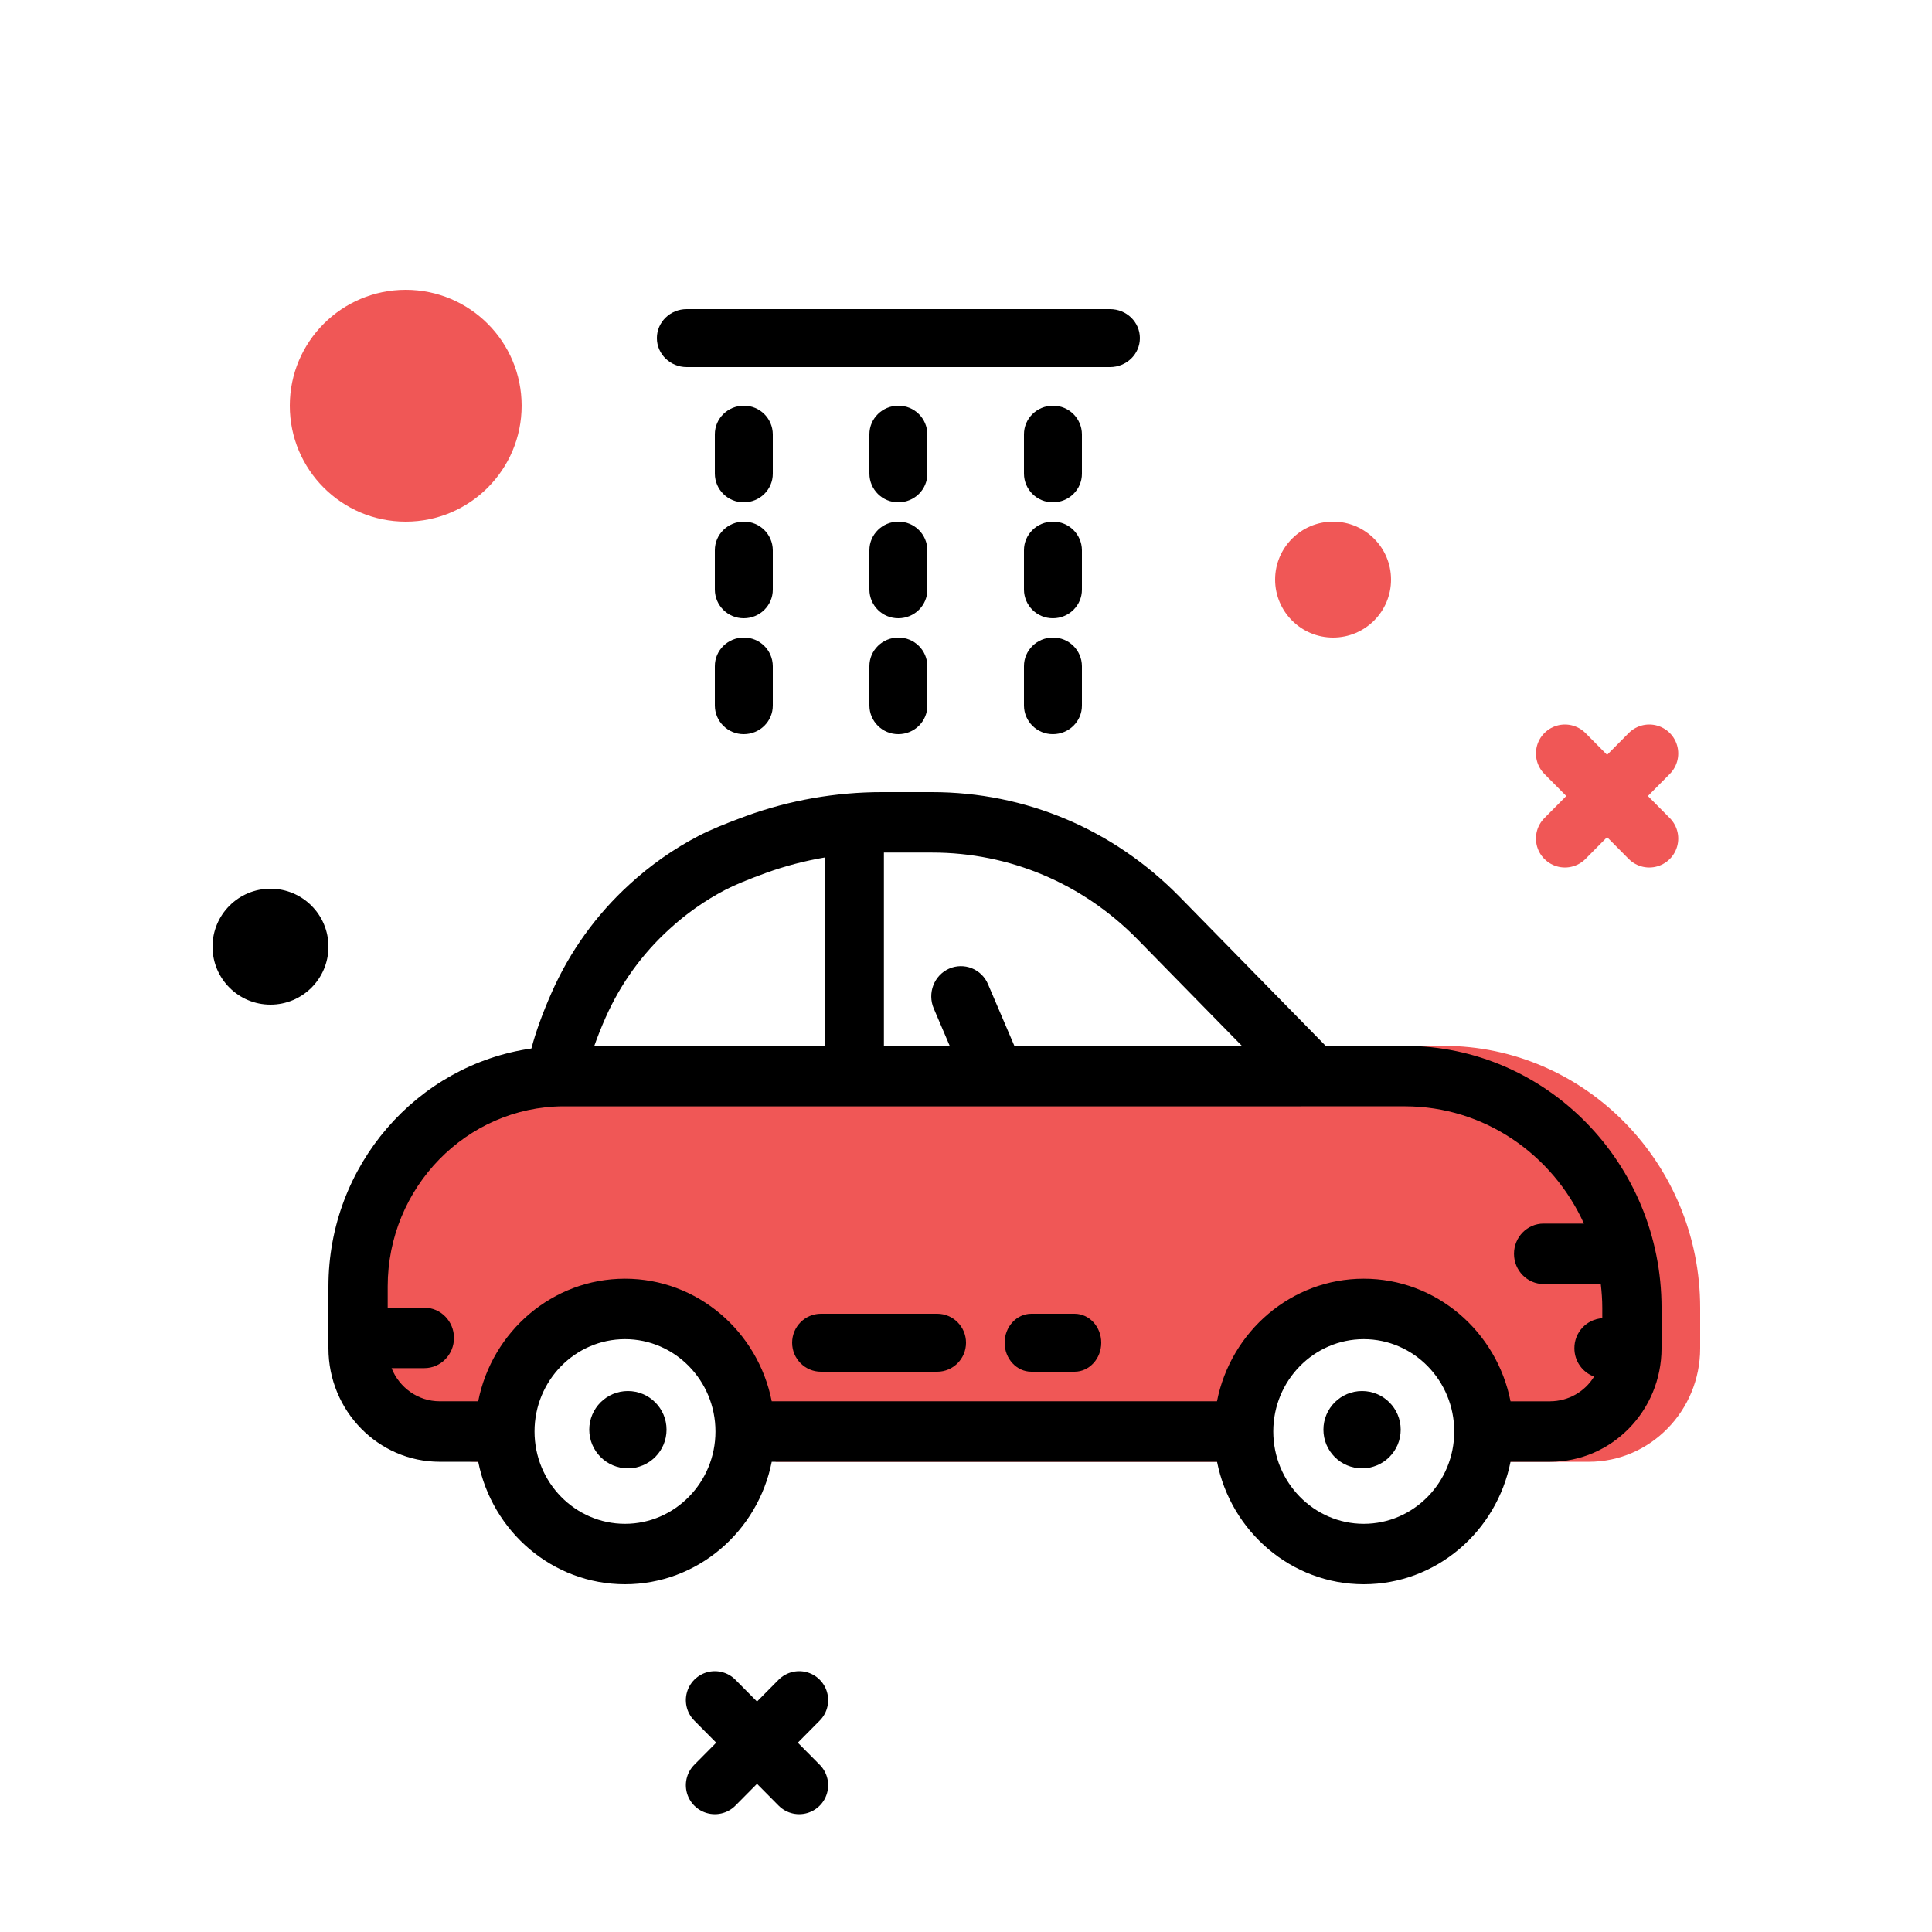
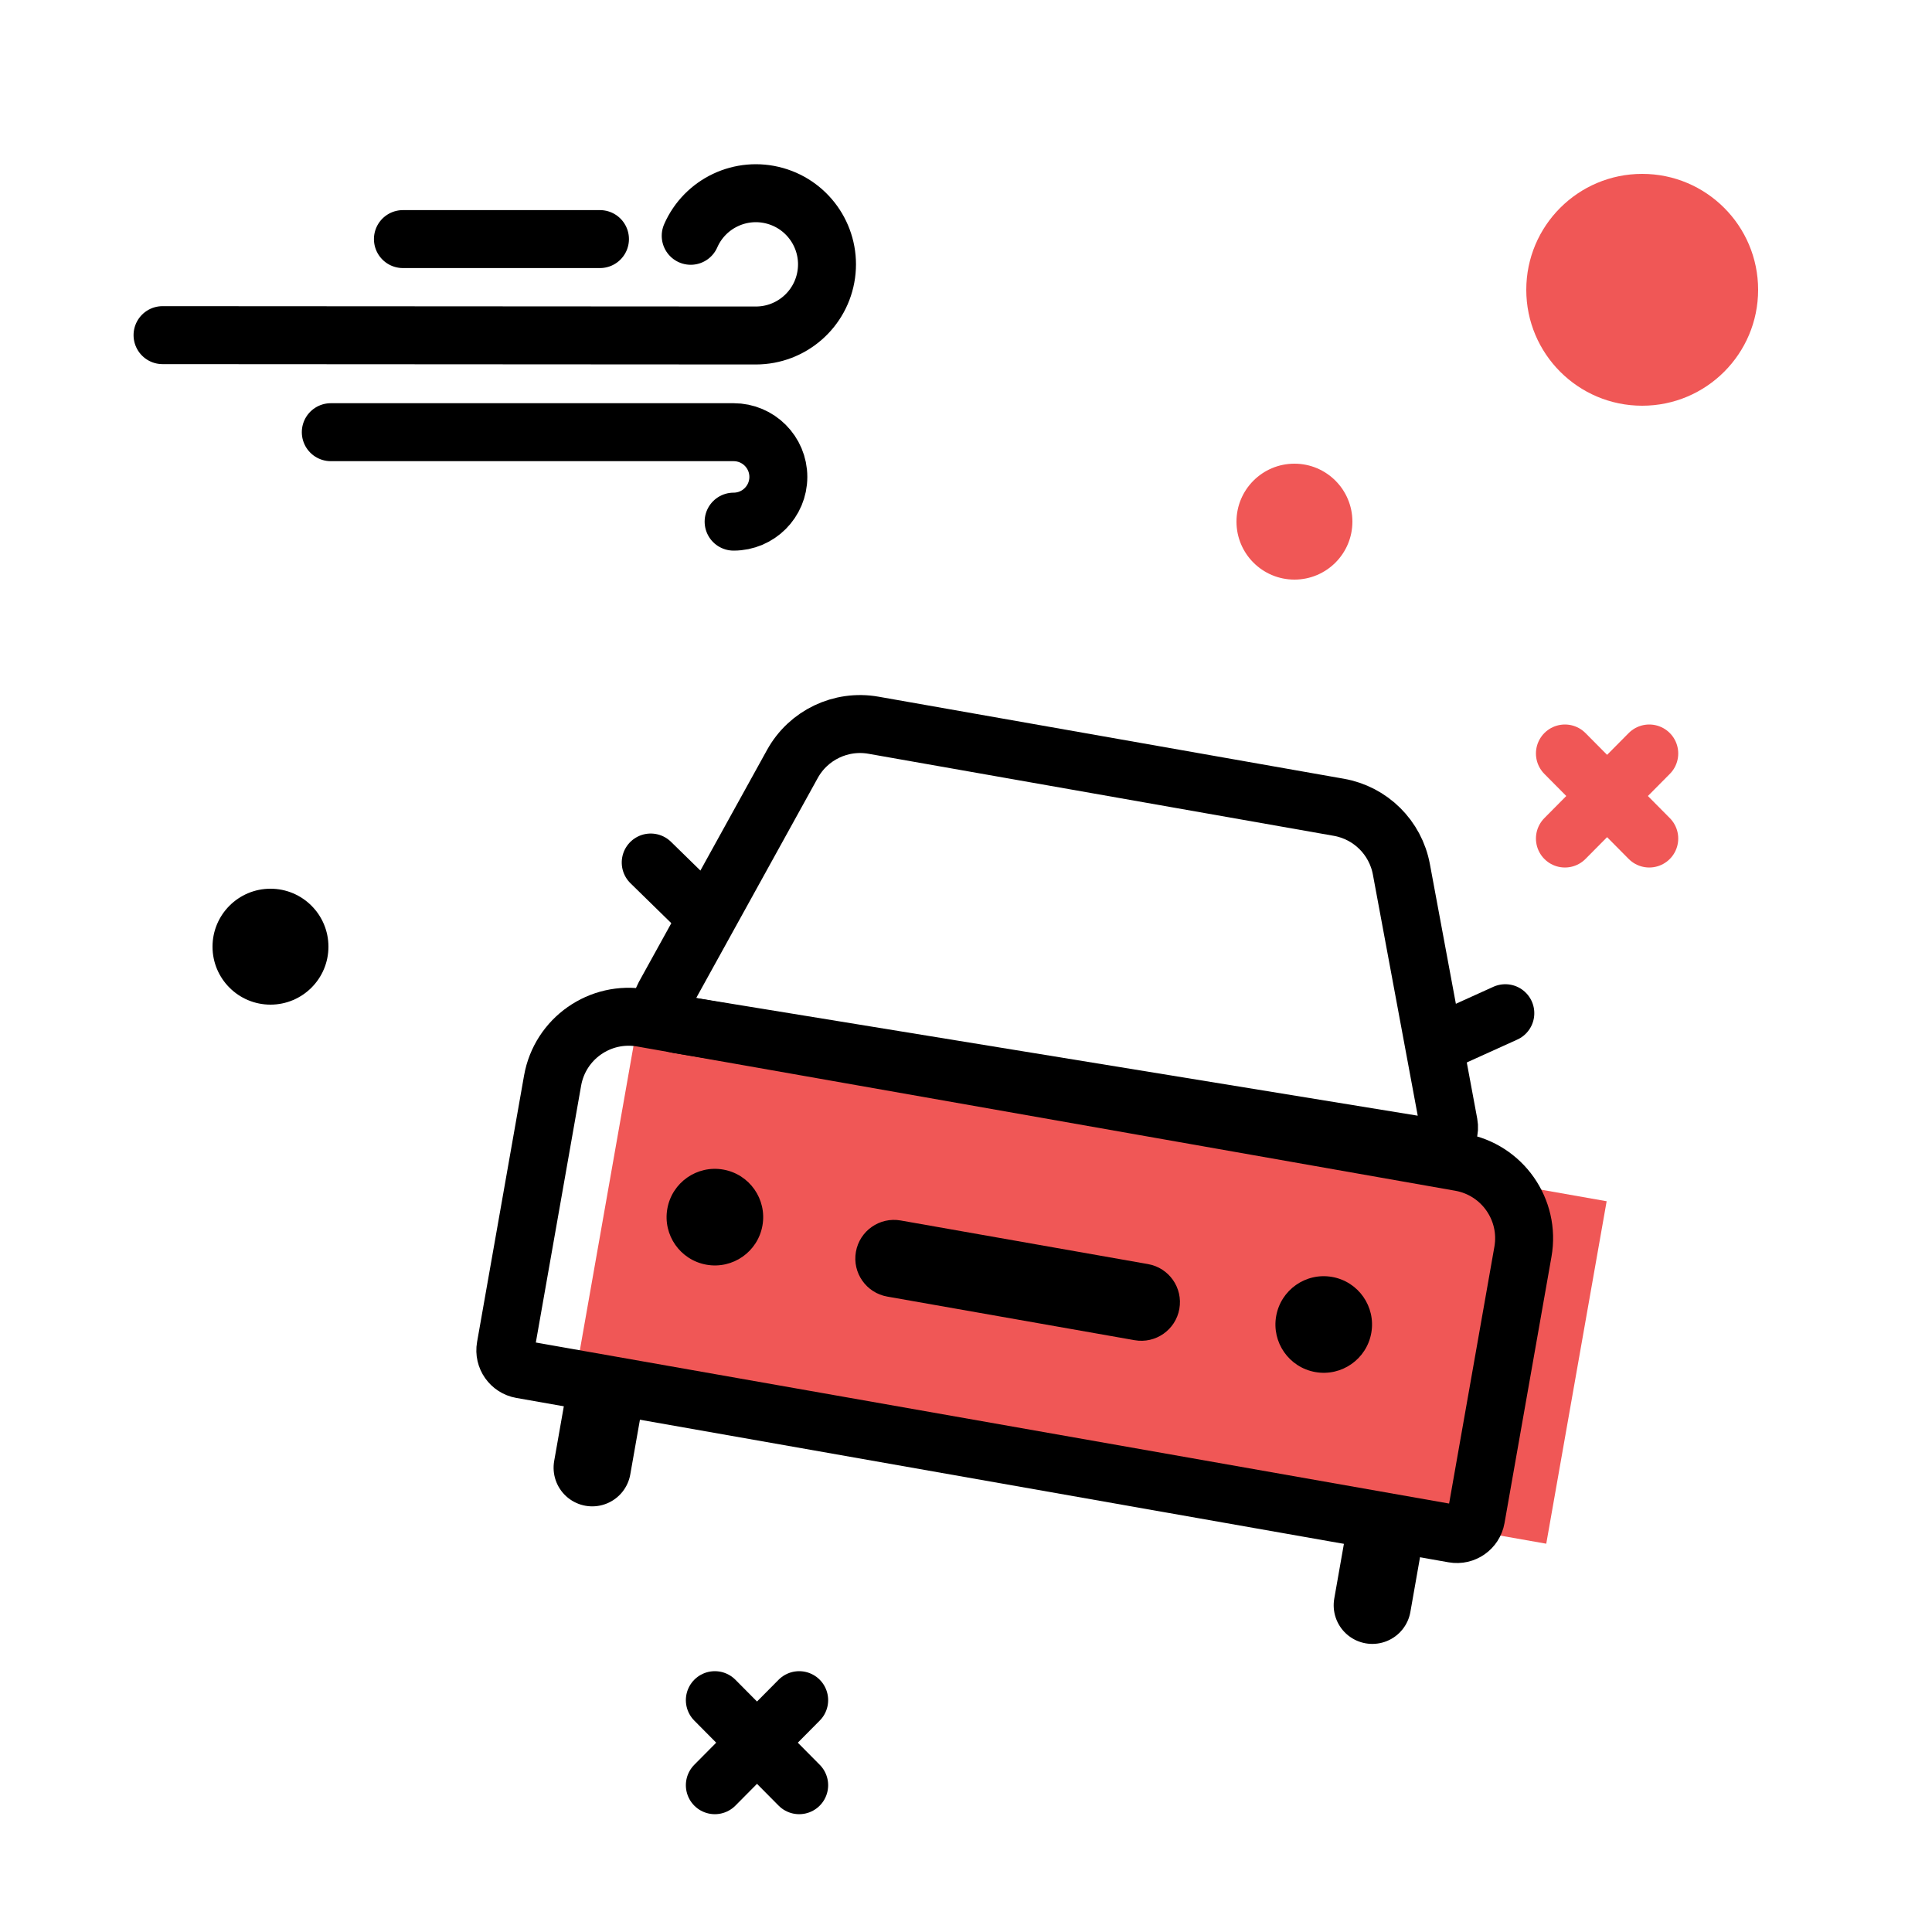
<svg xmlns="http://www.w3.org/2000/svg" width="100" height="100" viewBox="0 0 100 100">
-   <g fill="none" fill-rule="evenodd" transform="translate(11 15)">
-     <circle cx="10" cy="6" r="6" fill="#F05756" />
+   <g fill="none" fill-rule="evenodd" transform="translate(8 6)">
+     <circle cx="77" cy="9" r="6" fill="#F05756" />
    <g stroke="#000" stroke-linecap="round" stroke-linejoin="round" stroke-width="3">
-       <path d="M26 73l4.365 4.402M30.365 73L26 77.402" />
+       <path d="M29 82l4.365 4.402M33.365 82L29 86.402" />
    </g>
    <g stroke="#F05756" stroke-linecap="round" stroke-linejoin="round" stroke-width="3">
-       <path d="M70 24l4.365 4.402M74.365 24L70 28.402" />
+       <path d="M73 33l4.365 4.402M77.365 33L73 37.402" />
    </g>
-     <circle cx="3" cy="34" r="3" fill="#000" />
-     <path fill="#F05756" d="M63.714 39.133h-4.097c-23.183.578-36.887.623-41.112.136C12.582 40.119 8 45.32 8 51.586v3.2c0 3.24 2.583 5.875 5.758 5.875 5.88-9.715 11.011-9.715 15.393 0h24.842c.152-5.874 6.915-12.666 12.787 0h4.462c3.174 0 5.757-2.636 5.758-5.874v-2.09c0-7.48-5.96-13.564-13.286-13.564z" />
-     <g fill="#000" fill-rule="nonzero" transform="translate(6 1)">
-       <path d="M42 1.5c0-.828-.692-1.5-1.544-1.5H18.544C17.692 0 17 .672 17 1.5S17.692 3 18.544 3h21.911C41.308 3 42 2.329 42 1.5zM23 6.479A1.49 1.49 0 0 0 21.5 5c-.828 0-1.5.662-1.5 1.479V8.52A1.49 1.49 0 0 0 21.5 10c.828 0 1.5-.662 1.5-1.479V6.48zM39 6.479A1.49 1.49 0 0 0 37.5 5c-.828 0-1.5.662-1.5 1.479V8.52A1.49 1.49 0 0 0 37.5 10c.828 0 1.5-.662 1.5-1.479V6.48zM31 6.479A1.49 1.49 0 0 0 29.5 5c-.828 0-1.5.662-1.5 1.479V8.52A1.49 1.49 0 0 0 29.5 10c.828 0 1.5-.662 1.5-1.479V6.48zM23 12.479A1.49 1.49 0 0 0 21.5 11c-.828 0-1.5.662-1.5 1.479v2.042A1.49 1.49 0 0 0 21.5 16c.828 0 1.5-.662 1.5-1.479V12.48zM39 12.479A1.49 1.49 0 0 0 37.5 11c-.828 0-1.5.662-1.5 1.479v2.042A1.49 1.49 0 0 0 37.5 16c.828 0 1.5-.662 1.5-1.479V12.48zM31 12.479A1.49 1.49 0 0 0 29.5 11c-.828 0-1.5.662-1.5 1.479v2.042A1.49 1.49 0 0 0 29.5 16c.828 0 1.5-.662 1.5-1.479V12.48zM21.5 17c-.828 0-1.5.662-1.5 1.479v2.042A1.49 1.49 0 0 0 21.5 22c.828 0 1.5-.662 1.5-1.479V18.48A1.49 1.49 0 0 0 21.5 17zM37.5 17c-.828 0-1.5.662-1.5 1.479v2.042A1.49 1.49 0 0 0 37.5 22c.828 0 1.5-.662 1.5-1.479V18.48A1.49 1.49 0 0 0 37.5 17zM29.5 17c-.828 0-1.5.662-1.5 1.479v2.042A1.49 1.49 0 0 0 29.5 22c.828 0 1.5-.662 1.5-1.479V18.48A1.49 1.49 0 0 0 29.5 17zM55.714 38.133h-4.097l-7.563-7.717C40.63 26.924 36.08 25 31.24 25h-2.56a20.64 20.64 0 0 0-7.065 1.237c-1.044.38-1.866.723-2.44 1.02a16.645 16.645 0 0 0-3.593 2.52 16.698 16.698 0 0 0-4.024 5.586c-.475 1.075-.827 2.048-1.053 2.906C4.582 39.119 0 44.32 0 50.586v3.2c0 3.24 2.583 5.875 5.758 5.875h1.995C8.468 63.272 11.601 66 15.35 66c3.747 0 6.88-2.728 7.595-6.34h23.049c.714 3.612 3.848 6.34 7.595 6.34 3.748 0 6.881-2.728 7.596-6.34h2.058c3.174 0 5.757-2.635 5.758-5.873v-2.09c0-7.48-5.96-13.564-13.286-13.564zm-13.828-5.505l5.395 5.505H35.503l-1.362-3.187a1.52 1.52 0 0 0-2.019-.808c-.776.345-1.13 1.267-.792 2.06l.827 1.935h-3.406V28.129h2.49c4.02 0 7.801 1.597 10.645 4.499zm-27.53 4.018a13.601 13.601 0 0 1 3.278-4.543 13.555 13.555 0 0 1 2.929-2.056c.452-.234 1.171-.533 2.08-.863.989-.359 2.006-.624 3.041-.8v9.749H13.762c.16-.46.36-.959.593-1.487zm.994 26.226c-2.583 0-4.683-2.144-4.683-4.78 0-2.634 2.1-4.777 4.683-4.777 2.582 0 4.682 2.143 4.682 4.778s-2.1 4.779-4.682 4.779zm38.238 0c-2.582 0-4.683-2.144-4.683-4.78 0-2.634 2.101-4.777 4.683-4.777s4.683 2.143 4.683 4.778-2.1 4.779-4.683 4.779zm9.655-6.34h-2.058c-.712-3.615-3.847-6.347-7.597-6.347-3.75 0-6.884 2.732-7.597 6.346H22.945c-.712-3.614-3.847-6.346-7.597-6.346-3.75 0-6.885 2.732-7.597 6.346H5.758c-1.127 0-2.091-.711-2.491-1.716h1.697c.847 0 1.534-.7 1.534-1.564 0-.864-.687-1.565-1.534-1.565H3.067v-1.1c0-5.117 4.076-9.295 9.085-9.324l.017.002H50.311l.026-.002h5.377c4.108 0 7.649 2.493 9.27 6.07h-2.087c-.846 0-1.533.701-1.533 1.565 0 .863.687 1.564 1.533 1.564h2.959c.047.406.078.817.078 1.236v.534a1.547 1.547 0 0 0-1.444 1.555c0 .679.427 1.251 1.02 1.467a2.674 2.674 0 0 1-2.267 1.278z" />
-       <path d="M31.511 52H25.49c-.822 0-1.489.672-1.489 1.5s.667 1.5 1.489 1.5h6.022c.822 0 1.489-.672 1.489-1.5s-.667-1.5-1.489-1.5zM38.618 52h-2.236c-.763 0-1.382.672-1.382 1.5s.619 1.5 1.382 1.5h2.236c.763 0 1.382-.672 1.382-1.5s-.618-1.5-1.382-1.5z" />
-       <circle cx="15.5" cy="58" r="2" />
-       <circle cx="53.5" cy="58" r="2" />
+     <circle cx="6" cy="43" r="3" fill="#000" />
+     <circle cx="59" cy="21" r="3" fill="#F05756" />
+     <path d="M14 0h24v24H14z" />
+     <path stroke="#000" stroke-linecap="round" stroke-linejoin="round" stroke-width="3" d="M29.972 21a2.315 2.315 0 0 0 0-4.63H9.122M23.054 6.375H12.855M.413 11.347l30.712.018a3.682 3.682 0 1 0-3.374-5.16" />
+     <g>
+       <path fill="#F05756" d="M24.934 47.32l50.226 8.856-3.126 17.726-50.225-8.856z" />
+       <g transform="rotate(10 -155.052 153.206)">
+         <path stroke="#000" stroke-width="3" d="M4 17h43a4 4 0 0 1 4 4v14a1 1 0 0 1-1 1H1a1 1 0 0 1-1-1V21a4 4 0 0 1 4-4z" />
+         <rect width="17" height="4" x="17" y="25" fill="#000" rx="2" />
+         <circle cx="41.5" cy="26.5" r="2.5" fill="#000" />
+         <circle cx="9.5" cy="26.5" r="2.5" fill="#000" />
+         <path stroke="#000" stroke-linecap="round" stroke-linejoin="round" stroke-width="4" d="M5.5 36.625v3.75M46.5 36.625v3.75" />
+         <path stroke="#000" stroke-linecap="round" stroke-linejoin="round" stroke-width="3" d="M47.958 9l-3.291 2.25M3.042 9l3.291 2.25" />
+         <path stroke="#000" stroke-width="3" d="M13.16 0h24.46a4 4 0 0 1 3.746 2.597l4.703 12.555a1 1 0 0 1-.924 1.35l-39.256.504a1 1 0 0 1-.96-1.324L9.378 2.703A4 4 0 0 1 13.16 0z" />
+       </g>
    </g>
-     <circle cx="58" cy="15" r="3" fill="#F05756" />
  </g>
</svg>
